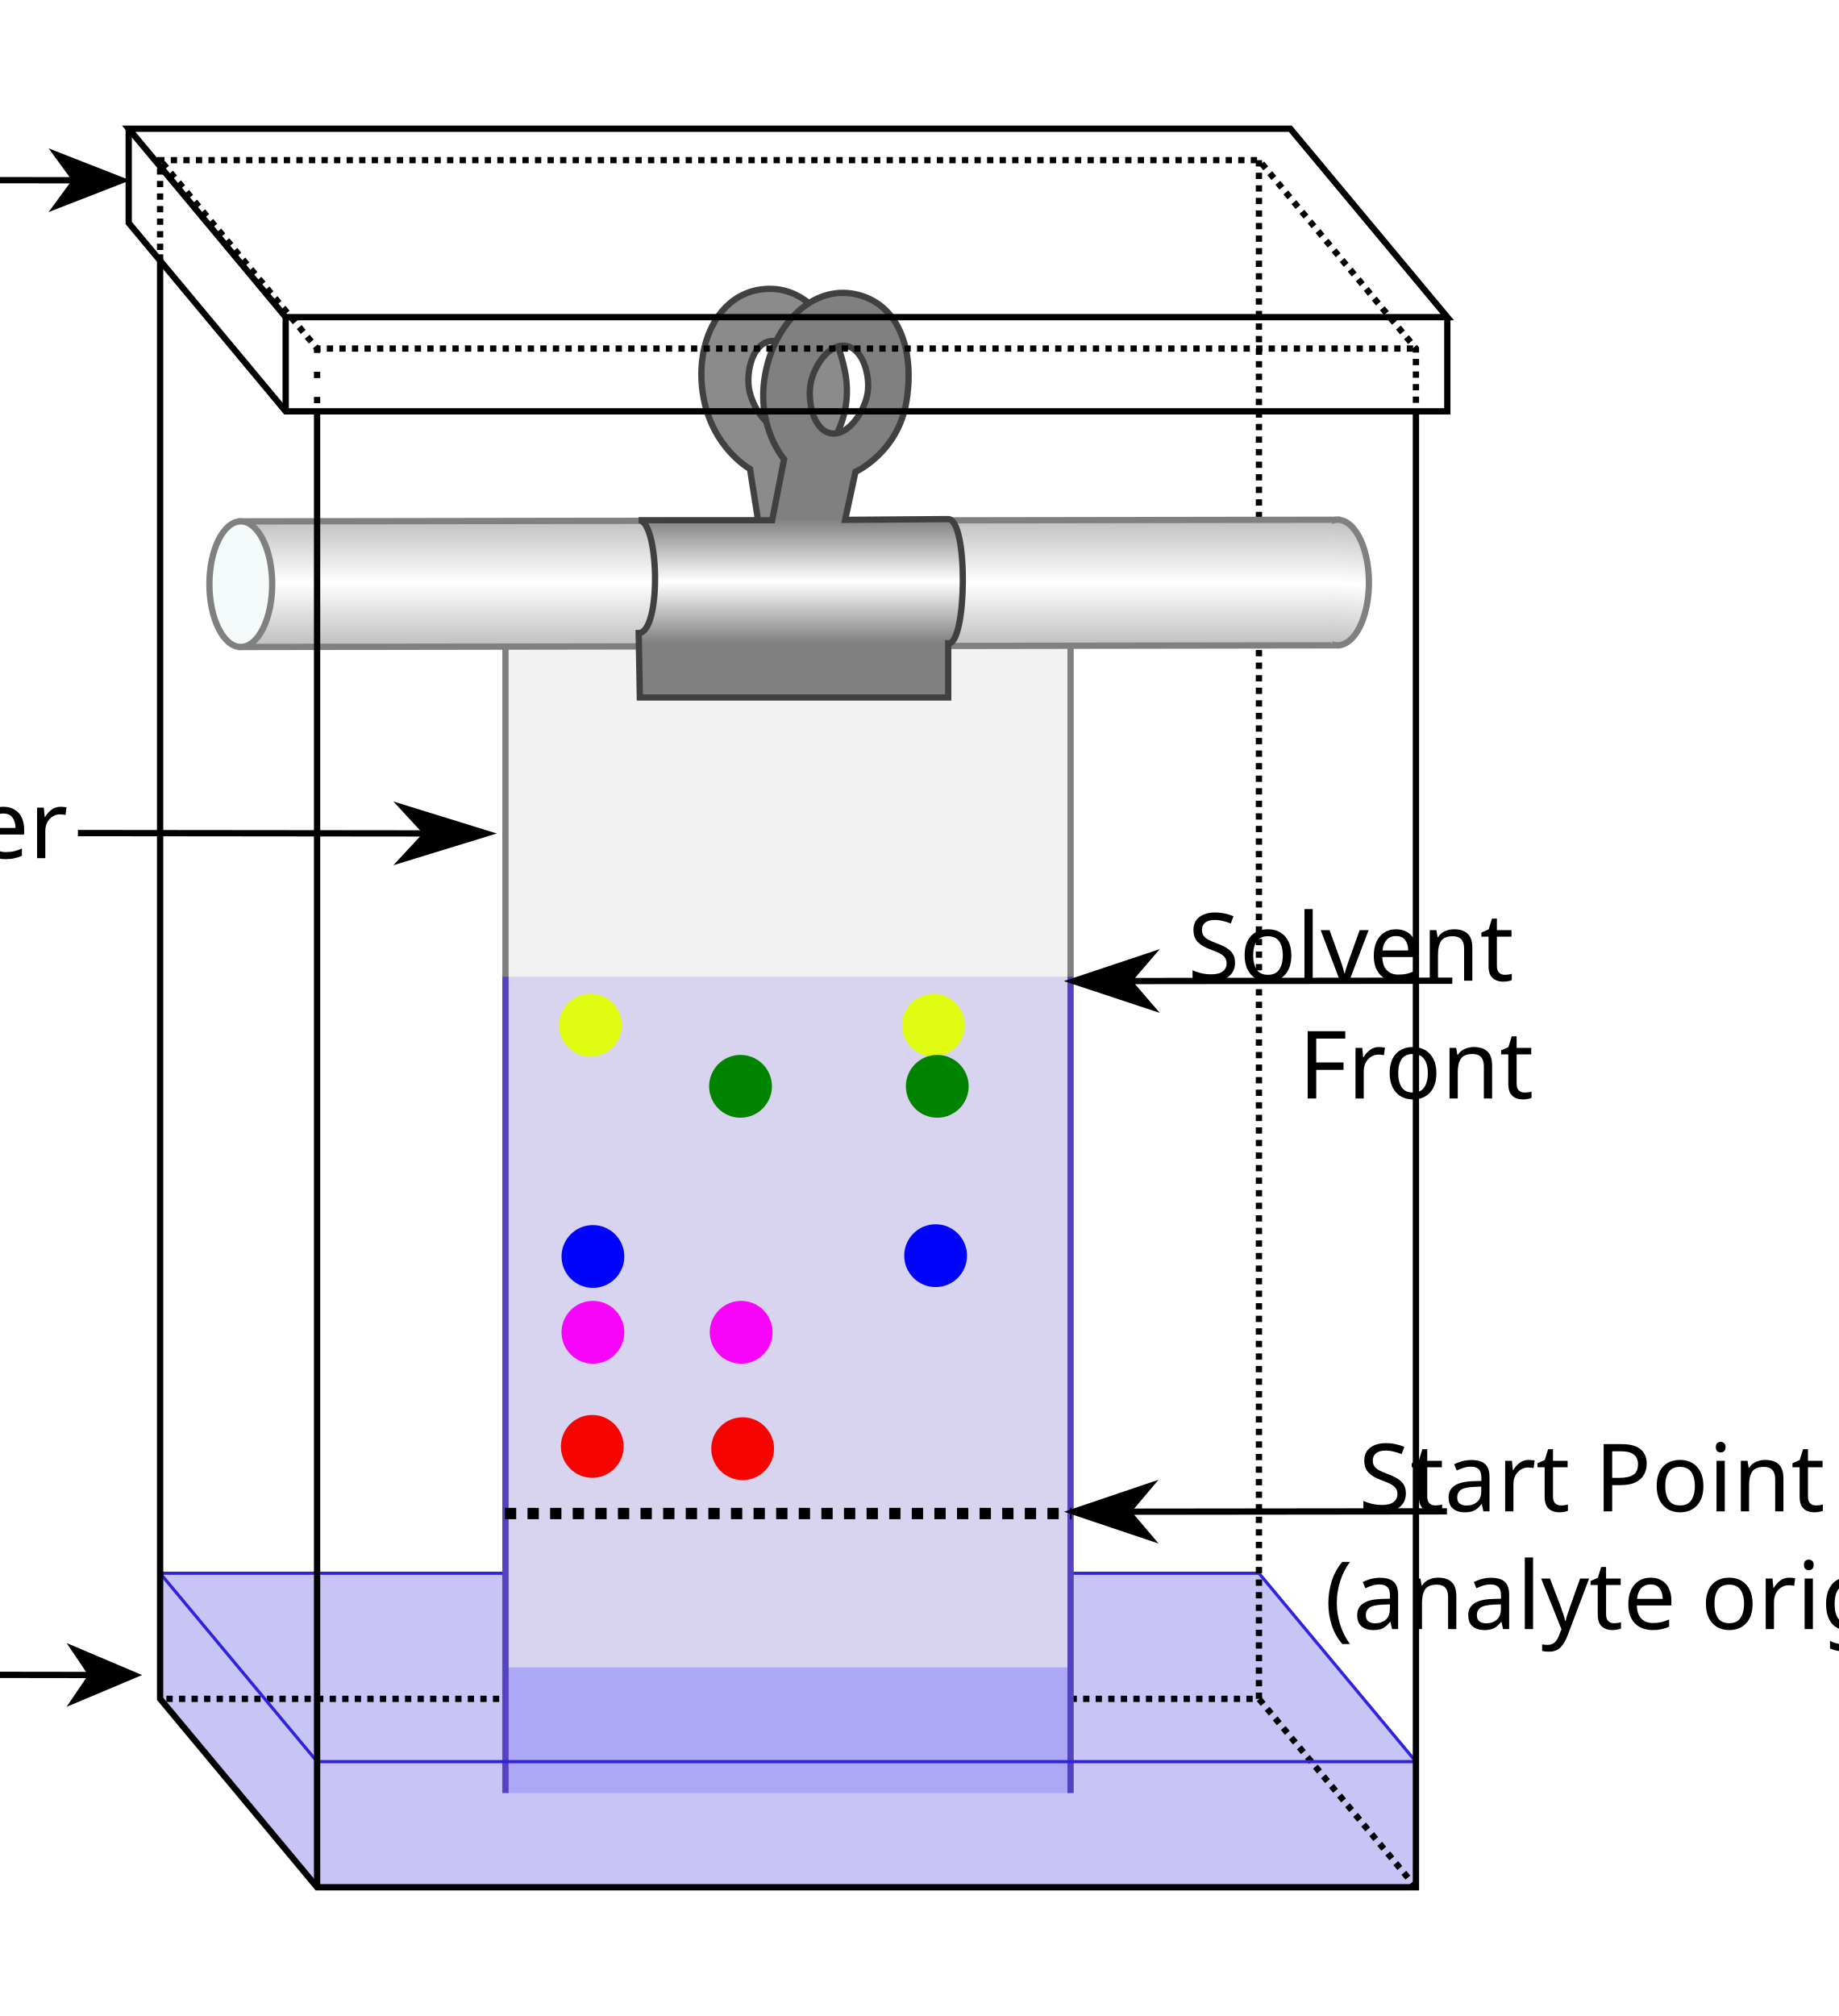
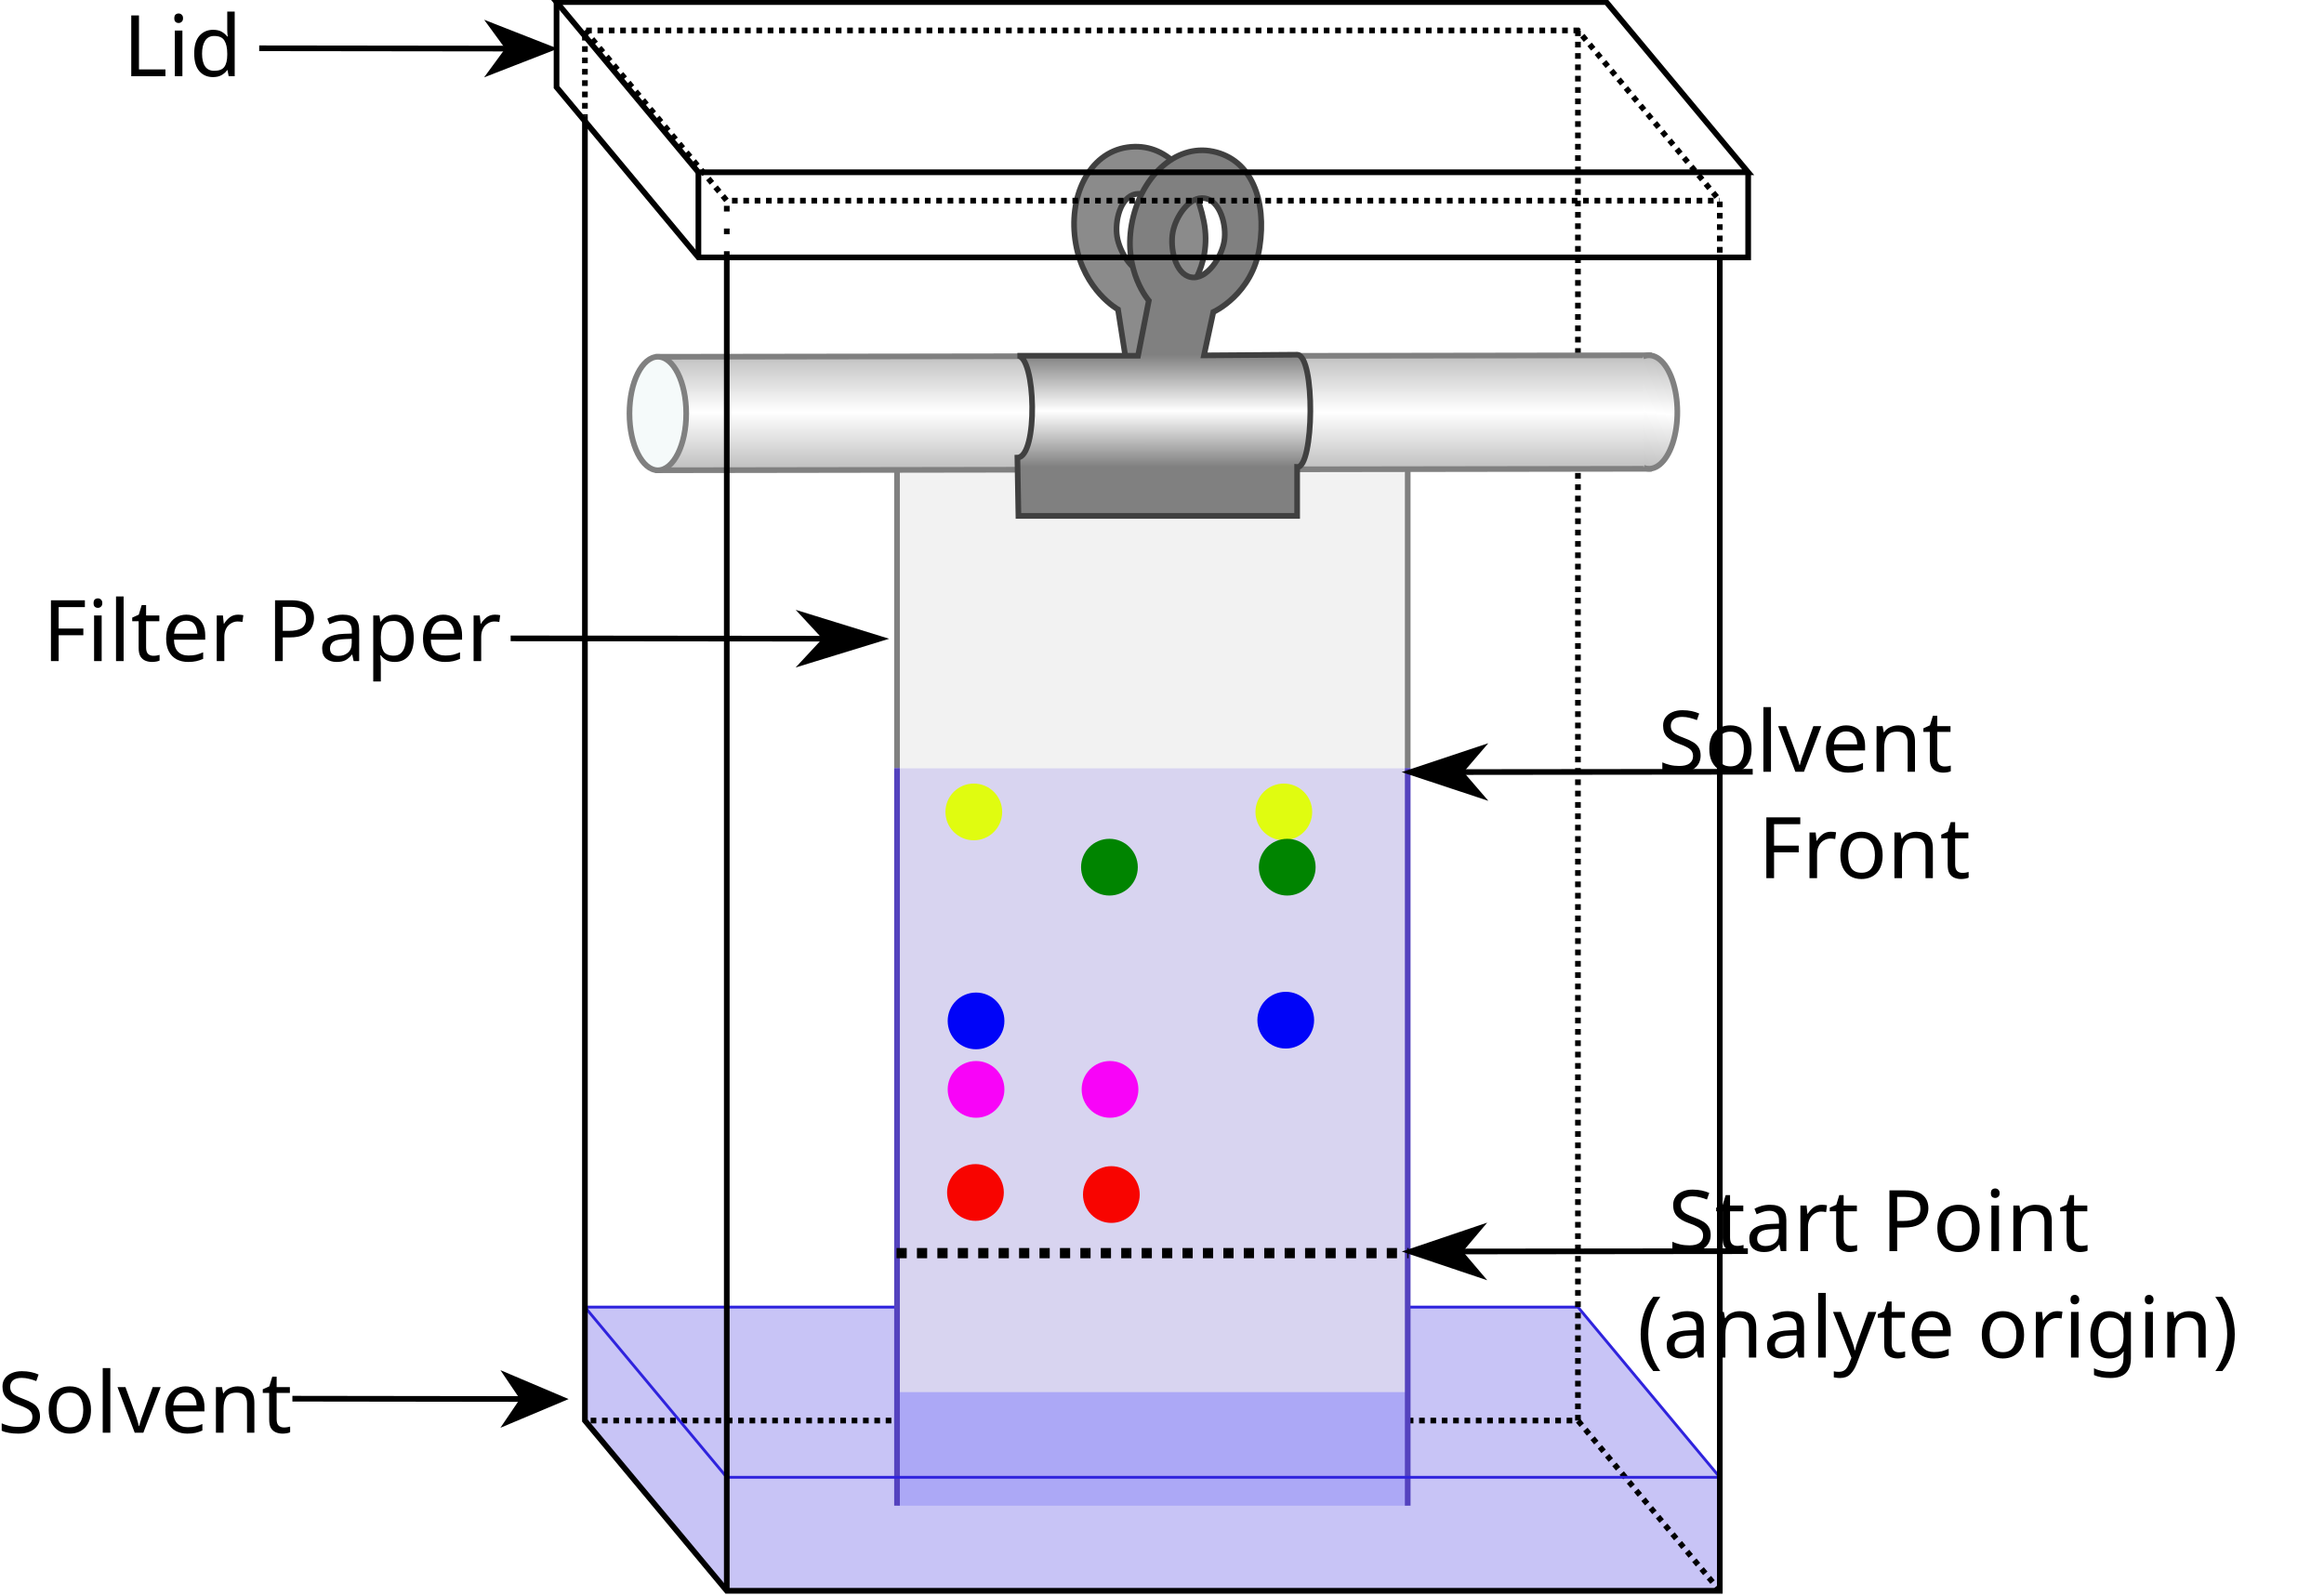
- <svg xmlns="http://www.w3.org/2000/svg" xmlns:xlink="http://www.w3.org/1999/xlink" id="svg3084" version="1.1" width="292.814" height="321">
+ <svg xmlns="http://www.w3.org/2000/svg" xmlns:xlink="http://www.w3.org/1999/xlink" id="svg3084" version="1.1" width="282.6" height="194">
  <defs id="defs3088">
    <marker orient="auto" refY="0" refX="0" id="Arrow1Lend" style="overflow:visible">
-       <path id="path4098" d="M 0,0 5,-5 -12.5,0 5,5 0,0 z" style="fill-rule:evenodd;stroke:#000000;stroke-width:1pt" transform="matrix(-0.8,0,0,-0.8,-10,0)" />
+       <path id="path4098" d="M 0,0 5,-5 -12.5,0 5,5 0,0 Z" style="fill-rule:evenodd;stroke:#000000;stroke-width:1pt" transform="matrix(-0.8,0,0,-0.8,-10,0)" />
    </marker>
    <linearGradient id="linearGradient4148">
      <stop style="stop-color:#808080;stop-opacity:1;" offset="0" id="stop4150" />
      <stop id="stop4156" offset="0.5" style="stop-color:#ffffff;stop-opacity:1;" />
      <stop style="stop-color:#808080;stop-opacity:1;" offset="1" id="stop4152" />
    </linearGradient>
    <linearGradient id="linearGradient4117">
      <stop style="stop-color:#c0c0c0;stop-opacity:1;" offset="0" id="stop4119" />
      <stop style="stop-color:#ffffff;stop-opacity:1;" offset="1" id="stop4121" />
    </linearGradient>
    <linearGradient xlink:href="#linearGradient4117" id="linearGradient4123" x1="242.516" y1="143.257" x2="242.516" y2="133.257" gradientUnits="userSpaceOnUse" spreadMethod="reflect" />
    <linearGradient xlink:href="#linearGradient4117" id="linearGradient4131" x1="64.03" y1="135.81" x2="65" y2="126" gradientUnits="userSpaceOnUse" spreadMethod="reflect" />
    <linearGradient xlink:href="#linearGradient4148" id="linearGradient4154" x1="159.262" y1="141.116" x2="159.262" y2="123.233" gradientUnits="userSpaceOnUse" />
    <linearGradient xlink:href="#linearGradient4148" id="linearGradient4692" gradientUnits="userSpaceOnUse" x1="159.262" y1="141.116" x2="159.262" y2="123.233" gradientTransform="matrix(0.9848077,0.1736482,-0.1736482,0.9848077,23.73347,-24.60318)" />
    <linearGradient xlink:href="#linearGradient4148" id="linearGradient4702" gradientUnits="userSpaceOnUse" gradientTransform="matrix(0.9848077,0.1736482,-0.1736482,0.9848077,23.73347,-24.60318)" x1="183.493" y1="137.778" x2="180.056" y2="118.286" />
    <marker orient="auto" refY="0" refX="0" id="Arrow1Lend-8" style="overflow:visible">
-       <path id="path4098-0" d="M 0,0 5,-5 -12.5,0 5,5 0,0 z" style="fill-rule:evenodd;stroke:#000000;stroke-width:1pt" transform="matrix(-0.8,0,0,-0.8,-10,0)" />
+       <path id="path4098-0" d="M 0,0 5,-5 -12.5,0 5,5 0,0 Z" style="fill-rule:evenodd;stroke:#000000;stroke-width:1pt" transform="matrix(-0.8,0,0,-0.8,-10,0)" />
    </marker>
  </defs>
-   <path style="fill:#c8c4f6;fill-opacity:1;stroke:#2f23dd;stroke-width:0.5;stroke-linecap:butt;stroke-linejoin:miter;stroke-miterlimit:4;stroke-opacity:1;stroke-dasharray:none;stroke-dashoffset:0" d="m 25.5,250.5 0,20 25,30 175,0 0,-20 -25,-30 z" id="path3903" />
-   <path style="fill:none;stroke:#000000;stroke-width:1;stroke-linecap:butt;stroke-linejoin:miter;stroke-miterlimit:4;stroke-dasharray:1,1;stroke-dashoffset:0;stroke-opacity:1" d="m 200.5,25.5 0,245 -175,0" id="path3901" />
-   <path style="fill:#c8c4f6;fill-opacity:1;fill-rule:nonzero;stroke:#000000;stroke-width:1;stroke-linecap:butt;stroke-linejoin:miter;stroke-miterlimit:4;stroke-dasharray:1,1;stroke-dashoffset:0;stroke-opacity:1" d="m 225.5,300.5 -25,-30" id="path3931" />
-   <g id="g4636">
+   <path style="fill:#c8c4f6;fill-opacity:1;stroke:#2f23dd;stroke-width:0.345;stroke-linecap:butt;stroke-linejoin:miter;stroke-miterlimit:4;stroke-dasharray:none;stroke-dashoffset:0;stroke-opacity:1" d="m 71.126,158.954 0,13.8 17.25,20.701 120.753,0 0,-13.8 -17.25,-20.701 z" id="path3903" />
+   <path style="fill:none;stroke:#000000;stroke-width:0.69;stroke-linecap:butt;stroke-linejoin:miter;stroke-miterlimit:4;stroke-dasharray:0.69, 0.69;stroke-dashoffset:0;stroke-opacity:1" d="m 191.879,3.7 0,169.054 -120.753,0" id="path3901" />
+   <path style="fill:#c8c4f6;fill-opacity:1;fill-rule:nonzero;stroke:#000000;stroke-width:0.69;stroke-linecap:butt;stroke-linejoin:miter;stroke-miterlimit:4;stroke-dasharray:0.69, 0.69;stroke-dashoffset:0;stroke-opacity:1" d="M 209.13,193.455 191.879,172.754" id="path3931" />
+   <g id="g4636" transform="matrix(0.6900182,0,0,0.6900182,53.53078,-13.89547)">
    <path id="path3949" d="m 80.5,155.5 0,110 90,0 0,-110 z" style="fill:#d8d4f0;fill-opacity:1;stroke:none" />
    <path id="path3951" d="m 80.5,155.5 0,-55 90,0 0,55" style="fill:#f2f2f2;fill-opacity:1;fill-rule:nonzero;stroke:#808080;stroke-width:1;stroke-linecap:butt;stroke-linejoin:miter;stroke-miterlimit:4;stroke-dasharray:none;stroke-dashoffset:0;stroke-opacity:1" />
    <path id="path4614" d="m 80.5,265.5 90,0 0,20 -90,0 z" style="fill:#aca8f6;fill-opacity:1;stroke:none" />
    <path id="path3947" d="m 170.5,155.5 0,130" style="fill:none;stroke:#5442be;stroke-width:1;stroke-linecap:butt;stroke-linejoin:miter;stroke-miterlimit:4;stroke-dasharray:none;stroke-dashoffset:0;stroke-opacity:1" />
    <path id="path3945" d="m 80.5,155.5 0,130" style="fill:none;stroke:#5442be;stroke-width:1;stroke-linecap:butt;stroke-linejoin:miter;stroke-miterlimit:4;stroke-dasharray:none;stroke-dashoffset:0;stroke-opacity:1" />
  </g>
-   <g id="g4035" transform="translate(-29.5,-48.5)">
+   <g id="g4035" transform="matrix(0.6900182,0,0,0.6900182,33.17525,-47.36135)">
    <circle r="5" cy="211" cx="125" transform="translate(-1.466102,0.7330509)" id="path3959" style="color:#000000;display:inline;overflow:visible;visibility:visible;fill:#e0fc10;fill-opacity:1;stroke:none;stroke-width:3.543;marker:none;enable-background:accumulate" />
    <circle r="5" cy="211" cx="125" id="path3959-9" style="color:#000000;display:inline;overflow:visible;visibility:visible;fill:#e0fc10;fill-opacity:1;stroke:none;stroke-width:3.543;marker:none;enable-background:accumulate" transform="translate(53.16737,0.7330509)" />
    <circle r="5" cy="211" cx="125" id="path3959-1" style="color:#000000;display:inline;overflow:visible;visibility:visible;fill:#008400;fill-opacity:1;stroke:none;stroke-width:3.543;marker:none;enable-background:accumulate" transform="translate(22.43432,10.47034)" />
    <circle r="5" cy="211" cx="125" id="path3959-0" style="color:#000000;display:inline;overflow:visible;visibility:visible;fill:#008400;fill-opacity:1;stroke:none;stroke-width:3.543;marker:none;enable-background:accumulate" transform="translate(53.76907,10.47034)" />
    <circle r="5" cy="211" cx="125" id="path3959-90" style="color:#000000;display:inline;overflow:visible;visibility:visible;fill:#0004f8;fill-opacity:1;stroke:none;stroke-width:3.543;marker:none;enable-background:accumulate" transform="translate(-1.072034,37.56568)" />
    <circle r="5" cy="211" cx="125" id="path3959-00" style="color:#000000;display:inline;overflow:visible;visibility:visible;fill:#0004f8;fill-opacity:1;stroke:none;stroke-width:3.543;marker:none;enable-background:accumulate" transform="translate(53.50636,37.43432)" />
    <circle r="5" cy="211" cx="125" id="path3959-19" style="color:#000000;display:inline;overflow:visible;visibility:visible;fill:#f804f8;fill-opacity:1;stroke:none;stroke-width:3.543;marker:none;enable-background:accumulate" transform="translate(-1.072034,49.63347)" />
    <circle r="5" cy="211" cx="125" id="path3959-5" style="color:#000000;display:inline;overflow:visible;visibility:visible;fill:#f804f8;fill-opacity:1;stroke:none;stroke-width:3.543;marker:none;enable-background:accumulate" transform="translate(22.53814,49.63347)" />
    <circle r="5" cy="211" cx="125" id="path3959-3" style="color:#000000;display:inline;overflow:visible;visibility:visible;fill:#f80400;fill-opacity:1;stroke:none;stroke-width:3.543;marker:none;enable-background:accumulate" transform="translate(-1.175847,67.80085)" />
    <circle r="5" cy="211" cx="125" id="path3959-8" style="color:#000000;display:inline;overflow:visible;visibility:visible;fill:#f80400;fill-opacity:1;stroke:none;stroke-width:3.543;marker:none;enable-background:accumulate" transform="translate(22.77331,68.16737)" />
  </g>
-   <g id="g4133" transform="translate(-29.5,-40.5)">
+   <g id="g4133" transform="matrix(0.6900182,0,0,0.6900182,33.17525,-41.8412)">
    <path id="path4085" d="m 242.516,123.257 0,20 -174.665,0.259 0,-20 z" style="fill:url(#linearGradient4123);fill-opacity:1;stroke:#808080;stroke-opacity:1" />
-     <path transform="translate(2.850899,7.516006)" d="m 70,126 a 5,10 0 0 1 -5,10 5,10 0 0 1 -5,-10 5,10 0 0 1 5,-10 5,10 0 0 1 5,10 z" id="path4065" style="color:#000000;fill:#f5fafa;fill-opacity:1;stroke:#808080;stroke-width:1;stroke-linecap:butt;stroke-linejoin:miter;stroke-miterlimit:4;stroke-opacity:1;stroke-dasharray:none;stroke-dashoffset:0;marker:none;visibility:visible;display:inline;overflow:visible;enable-background:accumulate" />
-     <path transform="translate(177.516,7.256837)" d="m 63.942,116.226 a 5,10 0 0 1 5.183,4.122 5,10 0 0 1 0.05,11.154 5,10 0 0 1 -5.145,4.307" id="path4065-5" style="color:#000000;fill:url(#linearGradient4131);fill-opacity:1;stroke:#808080;stroke-width:1;stroke-linecap:butt;stroke-linejoin:miter;stroke-miterlimit:4;stroke-opacity:1;stroke-dasharray:none;stroke-dashoffset:0;marker:none;visibility:visible;display:inline;overflow:visible;enable-background:accumulate" />
+     <ellipse transform="translate(2.850899,7.516006)" id="path4065" style="color:#000000;display:inline;overflow:visible;visibility:visible;fill:#f5fafa;fill-opacity:1;stroke:#808080;stroke-width:1;stroke-linecap:butt;stroke-linejoin:miter;stroke-miterlimit:4;stroke-dasharray:none;stroke-dashoffset:0;stroke-opacity:1;marker:none;enable-background:accumulate" cx="65" cy="126" rx="5" ry="10" />
+     <path transform="translate(177.516,7.256837)" d="m 63.942,116.226 a 5,10 0 0 1 5.183,4.122 5,10 0 0 1 0.05,11.154 5,10 0 0 1 -5.145,4.307" id="path4065-5" style="color:#000000;display:inline;overflow:visible;visibility:visible;fill:url(#linearGradient4131);fill-opacity:1;stroke:#808080;stroke-width:1;stroke-linecap:butt;stroke-linejoin:miter;stroke-miterlimit:4;stroke-dasharray:none;stroke-dashoffset:0;stroke-opacity:1;marker:none;enable-background:accumulate" />
  </g>
-   <g id="g4162" transform="translate(-29.5,-40.5)">
-     <path id="path4158" style="fill:#8b8b8b;fill-opacity:1;fill-rule:nonzero;stroke:#404040;stroke-width:1;stroke-linecap:butt;stroke-linejoin:miter;stroke-miterlimit:4;stroke-opacity:1;stroke-dasharray:none;stroke-dashoffset:0" d="m 154.517,108.747 c 2.832,-0.481 3.859,-5.213 3.329,-7.984 -0.53,-2.771 -3.079,-6.421 -5.782,-5.926 -2.703,0.495 -3.725,4.761 -3.279,7.524 0.446,2.762 2.9,6.867 5.732,6.387 z m -4.035,16.203 -1.538,-9.778 c 0,0 -5.971,-3.29 -7.43,-11.53 -1.459,-8.24 2.259,-16.076 9.09,-17.048 6.831,-0.972 11.835,4.806 13.47,13.07 1.635,8.265 -3.76,13.503 -3.76,13.503 l 1.782,10.107 z" />
-     <path id="path4687" style="fill:url(#linearGradient4702);fill-opacity:1;fill-rule:nonzero;stroke:#404040;stroke-width:1;stroke-linecap:butt;stroke-linejoin:miter;stroke-miterlimit:4;stroke-opacity:1;stroke-dasharray:none;stroke-dashoffset:0" d="m 161.808,109.49 c 2.825,0.517 5.41,-3.579 5.859,-6.364 0.45,-2.786 -0.697,-7.087 -3.407,-7.546 -2.709,-0.459 -5.129,3.2 -5.654,5.948 -0.525,2.748 0.376,7.445 3.202,7.962 z m 18.706,13.663 c 3.234,0.053 2.975,20.034 0,19.792 0,8.613 0,8.613 0,8.613 l -49.114,0 c 0,0 0,0 -0.183,-10.263 3.682,-0.096 3.268,-18.024 0,-17.96 21.258,0 21.258,0 21.258,0 l 1.899,-9.714 c 0,0 -4.485,-5.134 -3.038,-13.376 1.447,-8.242 7.621,-14.334 14.372,-12.911 6.751,1.423 9.478,8.564 8.187,16.889 -1.29,8.325 -8.152,11.403 -8.152,11.403 l -1.647,7.648 z" />
+   <g id="g4162" transform="matrix(0.6900182,0,0,0.6900182,33.17525,-41.8412)">
+     <path id="path4158" style="fill:#8b8b8b;fill-opacity:1;fill-rule:nonzero;stroke:#404040;stroke-width:1;stroke-linecap:butt;stroke-linejoin:miter;stroke-miterlimit:4;stroke-dasharray:none;stroke-dashoffset:0;stroke-opacity:1" d="m 154.517,108.747 c 2.832,-0.481 3.859,-5.213 3.329,-7.984 -0.53,-2.771 -3.079,-6.421 -5.782,-5.926 -2.703,0.495 -3.725,4.761 -3.279,7.524 0.446,2.762 2.9,6.867 5.732,6.387 z m -4.035,16.203 -1.538,-9.778 c 0,0 -5.971,-3.29 -7.43,-11.53 -1.459,-8.24 2.259,-16.076 9.09,-17.048 6.831,-0.972 11.835,4.806 13.47,13.07 1.635,8.265 -3.76,13.503 -3.76,13.503 l 1.782,10.107 z" />
+     <path id="path4687" style="fill:url(#linearGradient4702);fill-opacity:1;fill-rule:nonzero;stroke:#404040;stroke-width:1;stroke-linecap:butt;stroke-linejoin:miter;stroke-miterlimit:4;stroke-dasharray:none;stroke-dashoffset:0;stroke-opacity:1" d="m 161.808,109.49 c 2.825,0.517 5.41,-3.579 5.859,-6.364 0.45,-2.786 -0.697,-7.087 -3.407,-7.546 -2.709,-0.459 -5.129,3.2 -5.654,5.948 -0.525,2.748 0.376,7.445 3.202,7.962 z m 18.706,13.663 c 3.234,0.053 2.975,20.034 0,19.792 0,8.613 0,8.613 0,8.613 l -49.114,0 c 0,0 0,0 -0.183,-10.263 3.682,-0.096 3.268,-18.024 0,-17.96 21.258,0 21.258,0 21.258,0 l 1.899,-9.714 c 0,0 -4.485,-5.134 -3.038,-13.376 1.447,-8.242 7.621,-14.334 14.372,-12.911 6.751,1.423 9.478,8.564 8.187,16.889 -1.29,8.325 -8.152,11.403 -8.152,11.403 l -1.647,7.648 z" />
  </g>
-   <path style="fill:none;fill-opacity:1;fill-rule:nonzero;stroke:#2f23dd;stroke-width:0.5;stroke-miterlimit:4;stroke-opacity:1;stroke-dasharray:none" d="m 25.5,250.5 25,30 175,0" id="path3905" />
-   <path style="fill:none;stroke:#000000;stroke-width:1;stroke-linecap:butt;stroke-linejoin:miter;stroke-miterlimit:4;stroke-dasharray:none;stroke-dashoffset:0;stroke-opacity:1" d="m 25.5,40.5 0,230 25,30 175,0 0,-235" id="path3893" />
-   <path style="fill:none;stroke:#000000;stroke-width:1;stroke-linecap:butt;stroke-linejoin:miter;stroke-miterlimit:4;stroke-dasharray:none;stroke-dashoffset:0;stroke-opacity:1" d="m 50.5,65.5 0,235" id="path3895" />
-   <path style="fill:none;stroke:#000000;stroke-width:1;stroke-linecap:butt;stroke-linejoin:miter;stroke-miterlimit:4;stroke-dasharray:1,1;stroke-dashoffset:3.3;stroke-opacity:1" d="m 25.5,40.5 0,-15 175,0 25,30 0,10" id="path3897" />
-   <path style="fill:none;stroke:#000000;stroke-width:1;stroke-linecap:butt;stroke-linejoin:miter;stroke-miterlimit:4;stroke-dasharray:1,1;stroke-dashoffset:1.4;stroke-opacity:1" d="m 25.5,25.5 25,30 175,0" id="path3899" />
-   <path style="fill:none;stroke:#000000;stroke-width:1;stroke-linecap:butt;stroke-linejoin:miter;stroke-miterlimit:4;stroke-dasharray:1, 3;stroke-dashoffset:2.7;stroke-opacity:1" d="m 50.5,65.5 0,-10" id="path4535" />
-   <path style="fill:none;stroke:#000000;stroke-opacity:1" d="m 20.5,20.5 185,0 25,30 -185,0 z" id="path3119" />
-   <path style="fill:none;stroke:#000000;stroke-width:1;stroke-linecap:butt;stroke-linejoin:miter;stroke-miterlimit:4;stroke-dasharray:none;stroke-dashoffset:0;stroke-opacity:1" d="m 20.5,20.5 0,15 25,30 185,0 0,-15" id="path3889" />
-   <path style="fill:none;stroke:#000000;stroke-width:1;stroke-linecap:butt;stroke-linejoin:miter;stroke-miterlimit:4;stroke-dasharray:none;stroke-dashoffset:0;stroke-opacity:1" d="m 45.5,50.5 0,15" id="path3891" />
-   <g id="g4446" transform="matrix(0.8595328,0,0,1,24.03388,0)">
+   <path style="fill:none;fill-opacity:1;fill-rule:nonzero;stroke:#2f23dd;stroke-width:0.345;stroke-miterlimit:4;stroke-dasharray:none;stroke-opacity:1" d="m 71.126,158.954 17.25,20.701 120.753,0" id="path3905" />
+   <path style="fill:none;stroke:#000000;stroke-width:0.69;stroke-linecap:butt;stroke-linejoin:miter;stroke-miterlimit:4;stroke-dasharray:none;stroke-dashoffset:0;stroke-opacity:1" d="m 71.126,14.05 0,158.704 17.25,20.701 120.753,0 0,-162.154" id="path3893" />
+   <path style="fill:none;stroke:#000000;stroke-width:0.69;stroke-linecap:butt;stroke-linejoin:miter;stroke-miterlimit:4;stroke-dasharray:none;stroke-dashoffset:0;stroke-opacity:1" d="m 88.377,31.301 0,162.154" id="path3895" />
+   <path style="fill:none;stroke:#000000;stroke-width:0.69;stroke-linecap:butt;stroke-linejoin:miter;stroke-miterlimit:4;stroke-dasharray:0.69, 0.69;stroke-dashoffset:3.3;stroke-opacity:1" d="m 71.126,14.05 0,-10.35 120.753,0 17.25,20.701 0,6.9" id="path3897" />
+   <path style="fill:none;stroke:#000000;stroke-width:0.69;stroke-linecap:butt;stroke-linejoin:miter;stroke-miterlimit:4;stroke-dasharray:0.69, 0.69;stroke-dashoffset:1.4;stroke-opacity:1" d="m 71.126,3.7 17.25,20.701 120.753,0" id="path3899" />
+   <path style="fill:none;stroke:#000000;stroke-width:0.69;stroke-linecap:butt;stroke-linejoin:miter;stroke-miterlimit:4;stroke-dasharray:0.69, 2.07;stroke-dashoffset:2.7;stroke-opacity:1" d="m 88.377,31.301 0,-6.9" id="path4535" />
+   <path style="fill:none;stroke:#000000;stroke-width:0.69;stroke-opacity:1" d="m 67.676,0.25 127.653,0 17.25,20.701 -127.653,0 z" id="path3119" />
+   <path style="fill:none;stroke:#000000;stroke-width:0.69;stroke-linecap:butt;stroke-linejoin:miter;stroke-miterlimit:4;stroke-dasharray:none;stroke-dashoffset:0;stroke-opacity:1" d="m 67.676,0.25 0,10.35 17.25,20.701 127.653,0 0,-10.35" id="path3889" />
+   <path style="fill:none;stroke:#000000;stroke-width:0.69;stroke-linecap:butt;stroke-linejoin:miter;stroke-miterlimit:4;stroke-dasharray:none;stroke-dashoffset:0;stroke-opacity:1" d="m 84.927,20.95 0,10.35" id="path3891" />
+   <g id="g4446" transform="matrix(0.5930933,0,0,0.6900182,70.1146,-13.89547)">
    <path id="path4089" d="m 241.135,156.154 -70.035,0.063" style="fill:none;stroke:#000000;stroke-width:1;stroke-miterlimit:4;stroke-dasharray:none;stroke-opacity:1;marker-end:none" />
    <g id="g3474">
      <path id="path3480" d="m 181.1,156.208 3.996,-4.004 -13.996,4.013 14.004,3.987 -4.004,-3.996 z" style="fill-rule:evenodd;stroke:#000000;stroke-width:0.8pt" />
    </g>
  </g>
-   <path style="fill:none;fill-rule:evenodd;stroke:#000000;stroke-width:1.8;stroke-linecap:butt;stroke-linejoin:miter;stroke-miterlimit:4;stroke-dasharray:1.8,1.8;stroke-opacity:1;stroke-dashoffset:0" d="m 80.412,240.992 90.25,0" id="path4235" />
-   <g id="g4237" transform="matrix(0.8473183,0,0,1,26.12378,84.49279)">
+   <path style="fill:none;fill-rule:evenodd;stroke:#000000;stroke-width:1.242;stroke-linecap:butt;stroke-linejoin:miter;stroke-miterlimit:4;stroke-dasharray:1.242, 1.242;stroke-dashoffset:0;stroke-opacity:1" d="m 109.017,152.393 62.274,0" id="path4235" />
+   <g id="g4237" transform="matrix(0.584665,0,0,0.6900182,71.55667,44.4061)">
    <path style="fill:none;stroke:#000000;stroke-width:1;stroke-miterlimit:4;stroke-dasharray:none;stroke-opacity:1;marker-end:none" d="m 241.135,156.154 -70.035,0.063" id="path4239" />
    <g id="g4241">
      <path style="fill-rule:evenodd;stroke:#000000;stroke-width:0.8pt" d="m 181.1,156.208 3.996,-4.004 -13.996,4.013 14.004,3.987 -4.004,-3.996 z" id="path4243" />
    </g>
  </g>
-   <text xml:space="preserve" style="font-style:normal;font-weight:normal;font-size:40px;line-height:125%;font-family:sans-serif;letter-spacing:0px;word-spacing:0px;fill:#000000;fill-opacity:1;stroke:none;stroke-width:1px;stroke-linecap:butt;stroke-linejoin:miter;stroke-opacity:1" x="266.572" y="156.154" id="text4245">
-     <tspan id="tspan4247" x="241.135" y="156.154" style="font-style:normal;font-variant:normal;font-weight:normal;font-stretch:normal;font-size:15px;font-family:'Noto Sans';-inkscape-font-specification:'Noto Sans';text-anchor:middle;text-align:center">Solvent</tspan>
-     <tspan x="241.135" y="174.904" id="tspan4249" style="font-style:normal;font-variant:normal;font-weight:normal;font-stretch:normal;font-size:15px;font-family:'Noto Sans';-inkscape-font-specification:'Noto Sans';text-anchor:middle;text-align:center">Front</tspan>
+   <text xml:space="preserve" style="font-style:normal;font-weight:normal;font-size:27.601px;line-height:125%;font-family:sans-serif;letter-spacing:0px;word-spacing:0px;fill:#000000;fill-opacity:1;stroke:none;stroke-width:1px;stroke-linecap:butt;stroke-linejoin:miter;stroke-opacity:1" x="237.47" y="93.853" id="text4245">
+     <tspan id="tspan4247" x="237.47" y="93.853" style="font-style:normal;font-variant:normal;font-weight:normal;font-stretch:normal;font-size:10.35px;font-family:'Noto Sans';-inkscape-font-specification:'Noto Sans';text-align:center;text-anchor:middle">Solvent</tspan>
+     <tspan x="237.47" y="106.791" id="tspan4249" style="font-style:normal;font-variant:normal;font-weight:normal;font-stretch:normal;font-size:10.35px;font-family:'Noto Sans';-inkscape-font-specification:'Noto Sans';text-align:center;text-anchor:middle">Front</tspan>
  </text>
-   <text xml:space="preserve" style="font-style:normal;font-weight:normal;font-size:40px;line-height:125%;font-family:sans-serif;letter-spacing:0px;word-spacing:0px;fill:#000000;fill-opacity:1;stroke:none;stroke-width:1px;stroke-linecap:butt;stroke-linejoin:miter;stroke-opacity:1" x="242.093" y="237.166" id="text4251">
-     <tspan id="tspan4253" x="242.093" y="237.166" />
+   <text xml:space="preserve" style="font-style:normal;font-weight:normal;font-size:27.601px;line-height:125%;font-family:sans-serif;letter-spacing:0px;word-spacing:0px;fill:#000000;fill-opacity:1;stroke:none;stroke-width:1px;stroke-linecap:butt;stroke-linejoin:miter;stroke-opacity:1" x="220.579" y="149.753" id="text4251">
+     <tspan id="tspan4253" x="220.579" y="149.753" />
  </text>
-   <text xml:space="preserve" style="font-style:normal;font-weight:normal;font-size:40px;line-height:125%;font-family:sans-serif;letter-spacing:0px;word-spacing:0px;fill:#000000;fill-opacity:1;stroke:none;stroke-width:1px;stroke-linecap:butt;stroke-linejoin:miter;stroke-opacity:1" x="279.51" y="240.646" id="text4255">
-     <tspan id="tspan4257" x="279.51" y="240.646" style="font-style:normal;font-variant:normal;font-weight:normal;font-stretch:normal;font-size:15px;font-family:'Noto Sans';-inkscape-font-specification:'Noto Sans';text-align:center;text-anchor:middle">Start Point</tspan>
-     <tspan x="279.51" y="259.396" id="tspan4259" style="font-style:normal;font-variant:normal;font-weight:normal;font-stretch:normal;font-size:15px;font-family:'Noto Sans';-inkscape-font-specification:'Noto Sans';text-align:center;text-anchor:middle">(analyte origin)</tspan>
+   <text xml:space="preserve" style="font-style:normal;font-weight:normal;font-size:27.601px;line-height:125%;font-family:sans-serif;letter-spacing:0px;word-spacing:0px;fill:#000000;fill-opacity:1;stroke:none;stroke-width:1px;stroke-linecap:butt;stroke-linejoin:miter;stroke-opacity:1" x="246.398" y="152.155" id="text4255">
+     <tspan id="tspan4257" x="246.398" y="152.155" style="font-style:normal;font-variant:normal;font-weight:normal;font-stretch:normal;font-size:10.35px;font-family:'Noto Sans';-inkscape-font-specification:'Noto Sans';text-align:center;text-anchor:middle">Start Point</tspan>
+     <tspan x="246.398" y="165.093" id="tspan4259" style="font-style:normal;font-variant:normal;font-weight:normal;font-stretch:normal;font-size:10.35px;font-family:'Noto Sans';-inkscape-font-specification:'Noto Sans';text-align:center;text-anchor:middle">(analyte origin)</tspan>
  </text>
-   <g transform="matrix(-0.6763147,0,0,1,137.0322,110.4928)" id="g4288">
+   <g transform="matrix(-0.4666695,0,0,0.6900182,148.0855,62.34656)" id="g4288">
    <path id="path4290" d="m 241.135,156.154 -70.035,0.063" style="fill:none;stroke:#000000;stroke-width:1;stroke-miterlimit:4;stroke-dasharray:none;stroke-opacity:1;marker-end:none" />
    <g id="g4292">
      <path id="path4294" d="m 181.1,156.208 3.996,-4.004 -13.996,4.013 14.004,3.987 -4.004,-3.996 z" style="fill-rule:evenodd;stroke:#000000;stroke-width:0.8pt" />
    </g>
  </g>
-   <text xml:space="preserve" style="font-style:normal;font-weight:normal;font-size:40px;line-height:125%;font-family:sans-serif;letter-spacing:0px;word-spacing:0px;fill:#000000;fill-opacity:1;stroke:none;stroke-width:1px;stroke-linecap:butt;stroke-linejoin:miter;stroke-opacity:1" x="-78.051" y="272.646" id="text4296">
-     <tspan id="tspan4298" x="-78.051" y="272.646" style="font-style:normal;font-variant:normal;font-weight:normal;font-stretch:normal;font-size:15px;font-family:'Noto Sans';-inkscape-font-specification:'Noto Sans'">Solvent</tspan>
+   <text xml:space="preserve" style="font-style:normal;font-weight:normal;font-size:27.601px;line-height:125%;font-family:sans-serif;letter-spacing:0px;word-spacing:0px;fill:#000000;fill-opacity:1;stroke:none;stroke-width:1px;stroke-linecap:butt;stroke-linejoin:miter;stroke-opacity:1" x="-0.326" y="174.236" id="text4296">
+     <tspan id="tspan4298" x="-0.326" y="174.236" style="font-style:normal;font-variant:normal;font-weight:normal;font-stretch:normal;font-size:10.35px;font-family:'Noto Sans';-inkscape-font-specification:'Noto Sans'">Solvent</tspan>
  </text>
-   <g id="g4300" transform="matrix(-0.9267128,0,0,1,235.8752,-23.50721)">
+   <g id="g4300" transform="matrix(-0.6394486,0,0,0.6900182,216.289,-30.11587)">
    <path style="fill:none;stroke:#000000;stroke-width:1;stroke-miterlimit:4;stroke-dasharray:none;stroke-opacity:1;marker-end:none" d="m 241.135,156.154 -70.035,0.063" id="path4302" />
    <g id="g4304">
      <path style="fill-rule:evenodd;stroke:#000000;stroke-width:0.8pt" d="m 181.1,156.208 3.996,-4.004 -13.996,4.013 14.004,3.987 -4.004,-3.996 z" id="path4306" />
    </g>
  </g>
-   <text id="text4308" y="136.646" x="-70.051" style="font-style:normal;font-weight:normal;font-size:40px;line-height:125%;font-family:sans-serif;letter-spacing:0px;word-spacing:0px;fill:#000000;fill-opacity:1;stroke:none;stroke-width:1px;stroke-linecap:butt;stroke-linejoin:miter;stroke-opacity:1" xml:space="preserve">
-     <tspan style="font-style:normal;font-variant:normal;font-weight:normal;font-stretch:normal;font-size:15px;font-family:'Noto Sans';-inkscape-font-specification:'Noto Sans'" y="136.646" x="-70.051" id="tspan4310">Filter Paper</tspan>
+   <text id="text4308" y="80.393" x="5.195" style="font-style:normal;font-weight:normal;font-size:27.601px;line-height:125%;font-family:sans-serif;letter-spacing:0px;word-spacing:0px;fill:#000000;fill-opacity:1;stroke:none;stroke-width:1px;stroke-linecap:butt;stroke-linejoin:miter;stroke-opacity:1" xml:space="preserve">
+     <tspan style="font-style:normal;font-variant:normal;font-weight:normal;font-stretch:normal;font-size:10.35px;font-family:'Noto Sans';-inkscape-font-specification:'Noto Sans'" y="80.393" x="5.195" id="tspan4310">Filter Paper</tspan>
  </text>
-   <g transform="matrix(-0.7312802,0,0,1,144.4368,-127.5072)" id="g4312">
+   <g transform="matrix(-0.5045966,0,0,0.6900182,153.1948,-101.8778)" id="g4312">
    <path id="path4314" d="m 241.135,156.154 -70.035,0.063" style="fill:none;stroke:#000000;stroke-width:1;stroke-miterlimit:4;stroke-dasharray:none;stroke-opacity:1;marker-end:none" />
    <g id="g4316">
      <path id="path4318" d="m 181.1,156.208 3.996,-4.004 -13.996,4.013 14.004,3.987 -4.004,-3.996 z" style="fill-rule:evenodd;stroke:#000000;stroke-width:0.8pt" />
    </g>
  </g>
-   <text xml:space="preserve" style="font-style:normal;font-weight:normal;font-size:40px;line-height:125%;font-family:sans-serif;letter-spacing:0px;word-spacing:0px;fill:#000000;fill-opacity:1;stroke:none;stroke-width:1px;stroke-linecap:butt;stroke-linejoin:miter;stroke-opacity:1" x="-55.9" y="33.565" id="text4320">
-     <tspan id="tspan4322" x="-55.9" y="33.565" style="font-style:normal;font-variant:normal;font-weight:normal;font-stretch:normal;font-size:15px;font-family:'Noto Sans';-inkscape-font-specification:'Noto Sans'">Lid</tspan>
+   <text xml:space="preserve" style="font-style:normal;font-weight:normal;font-size:27.601px;line-height:125%;font-family:sans-serif;letter-spacing:0px;word-spacing:0px;fill:#000000;fill-opacity:1;stroke:none;stroke-width:1px;stroke-linecap:butt;stroke-linejoin:miter;stroke-opacity:1" x="14.959" y="9.265" id="text4320">
+     <tspan id="tspan4322" x="14.959" y="9.265" style="font-style:normal;font-variant:normal;font-weight:normal;font-stretch:normal;font-size:10.35px;font-family:'Noto Sans';-inkscape-font-specification:'Noto Sans'">Lid</tspan>
  </text>
</svg>
